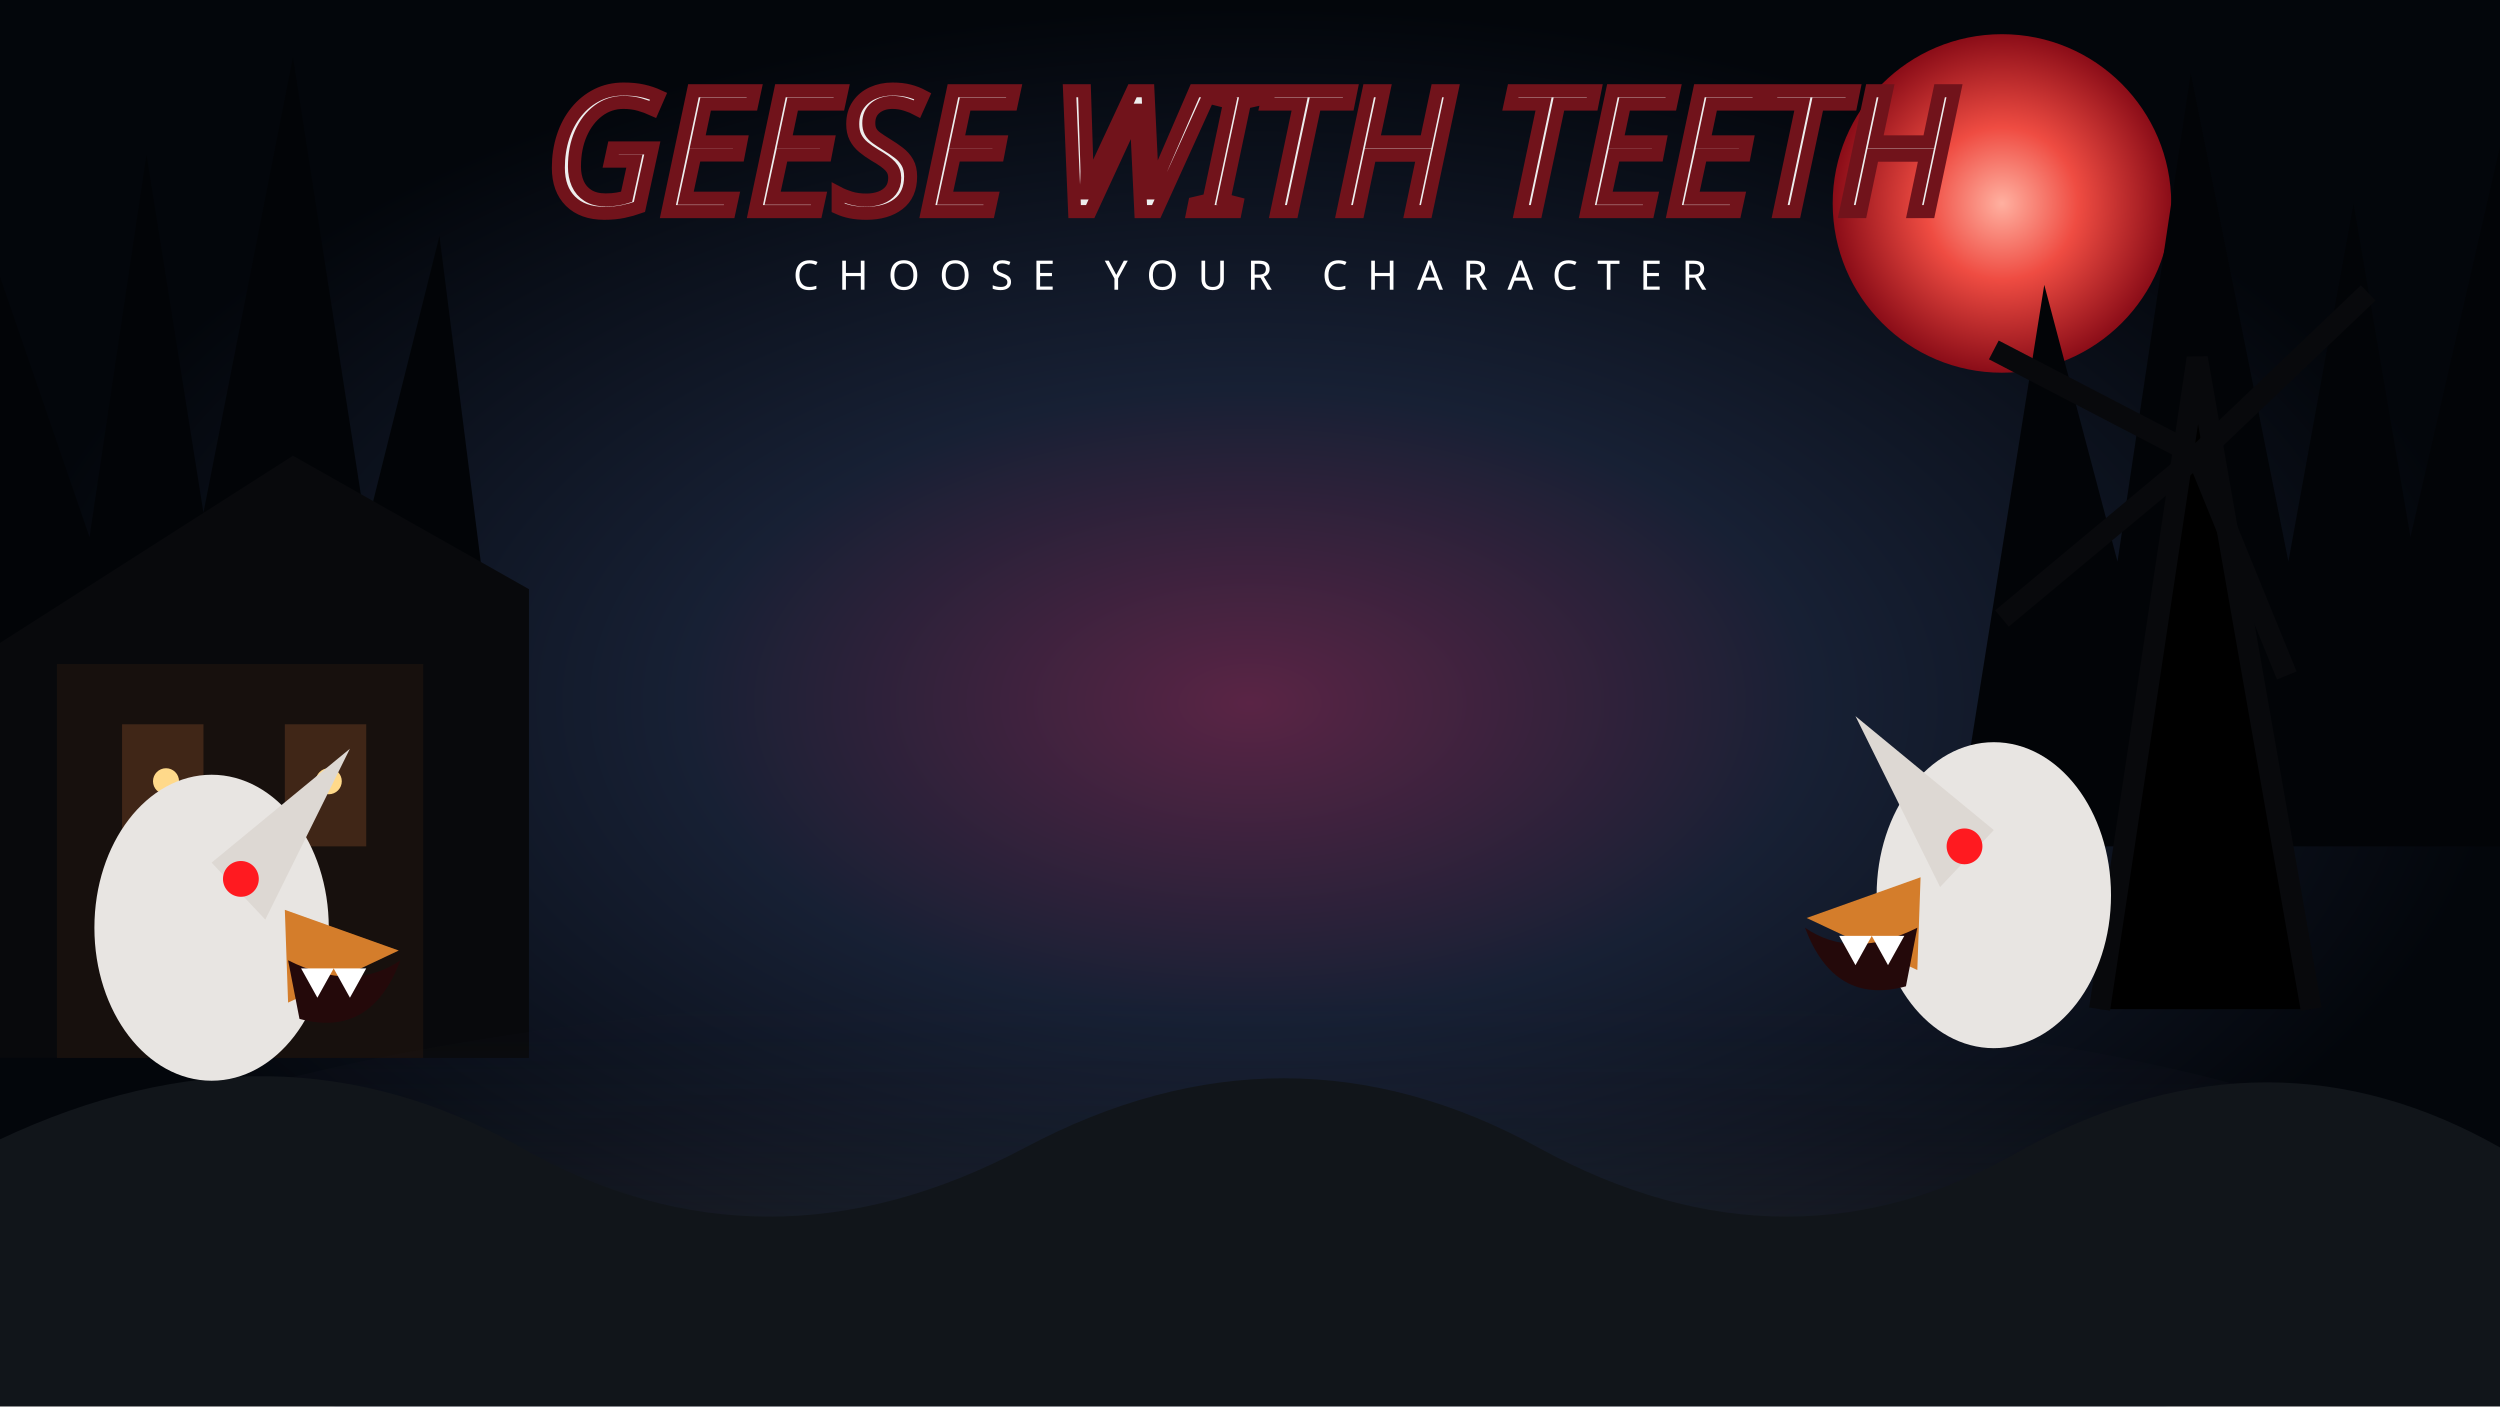
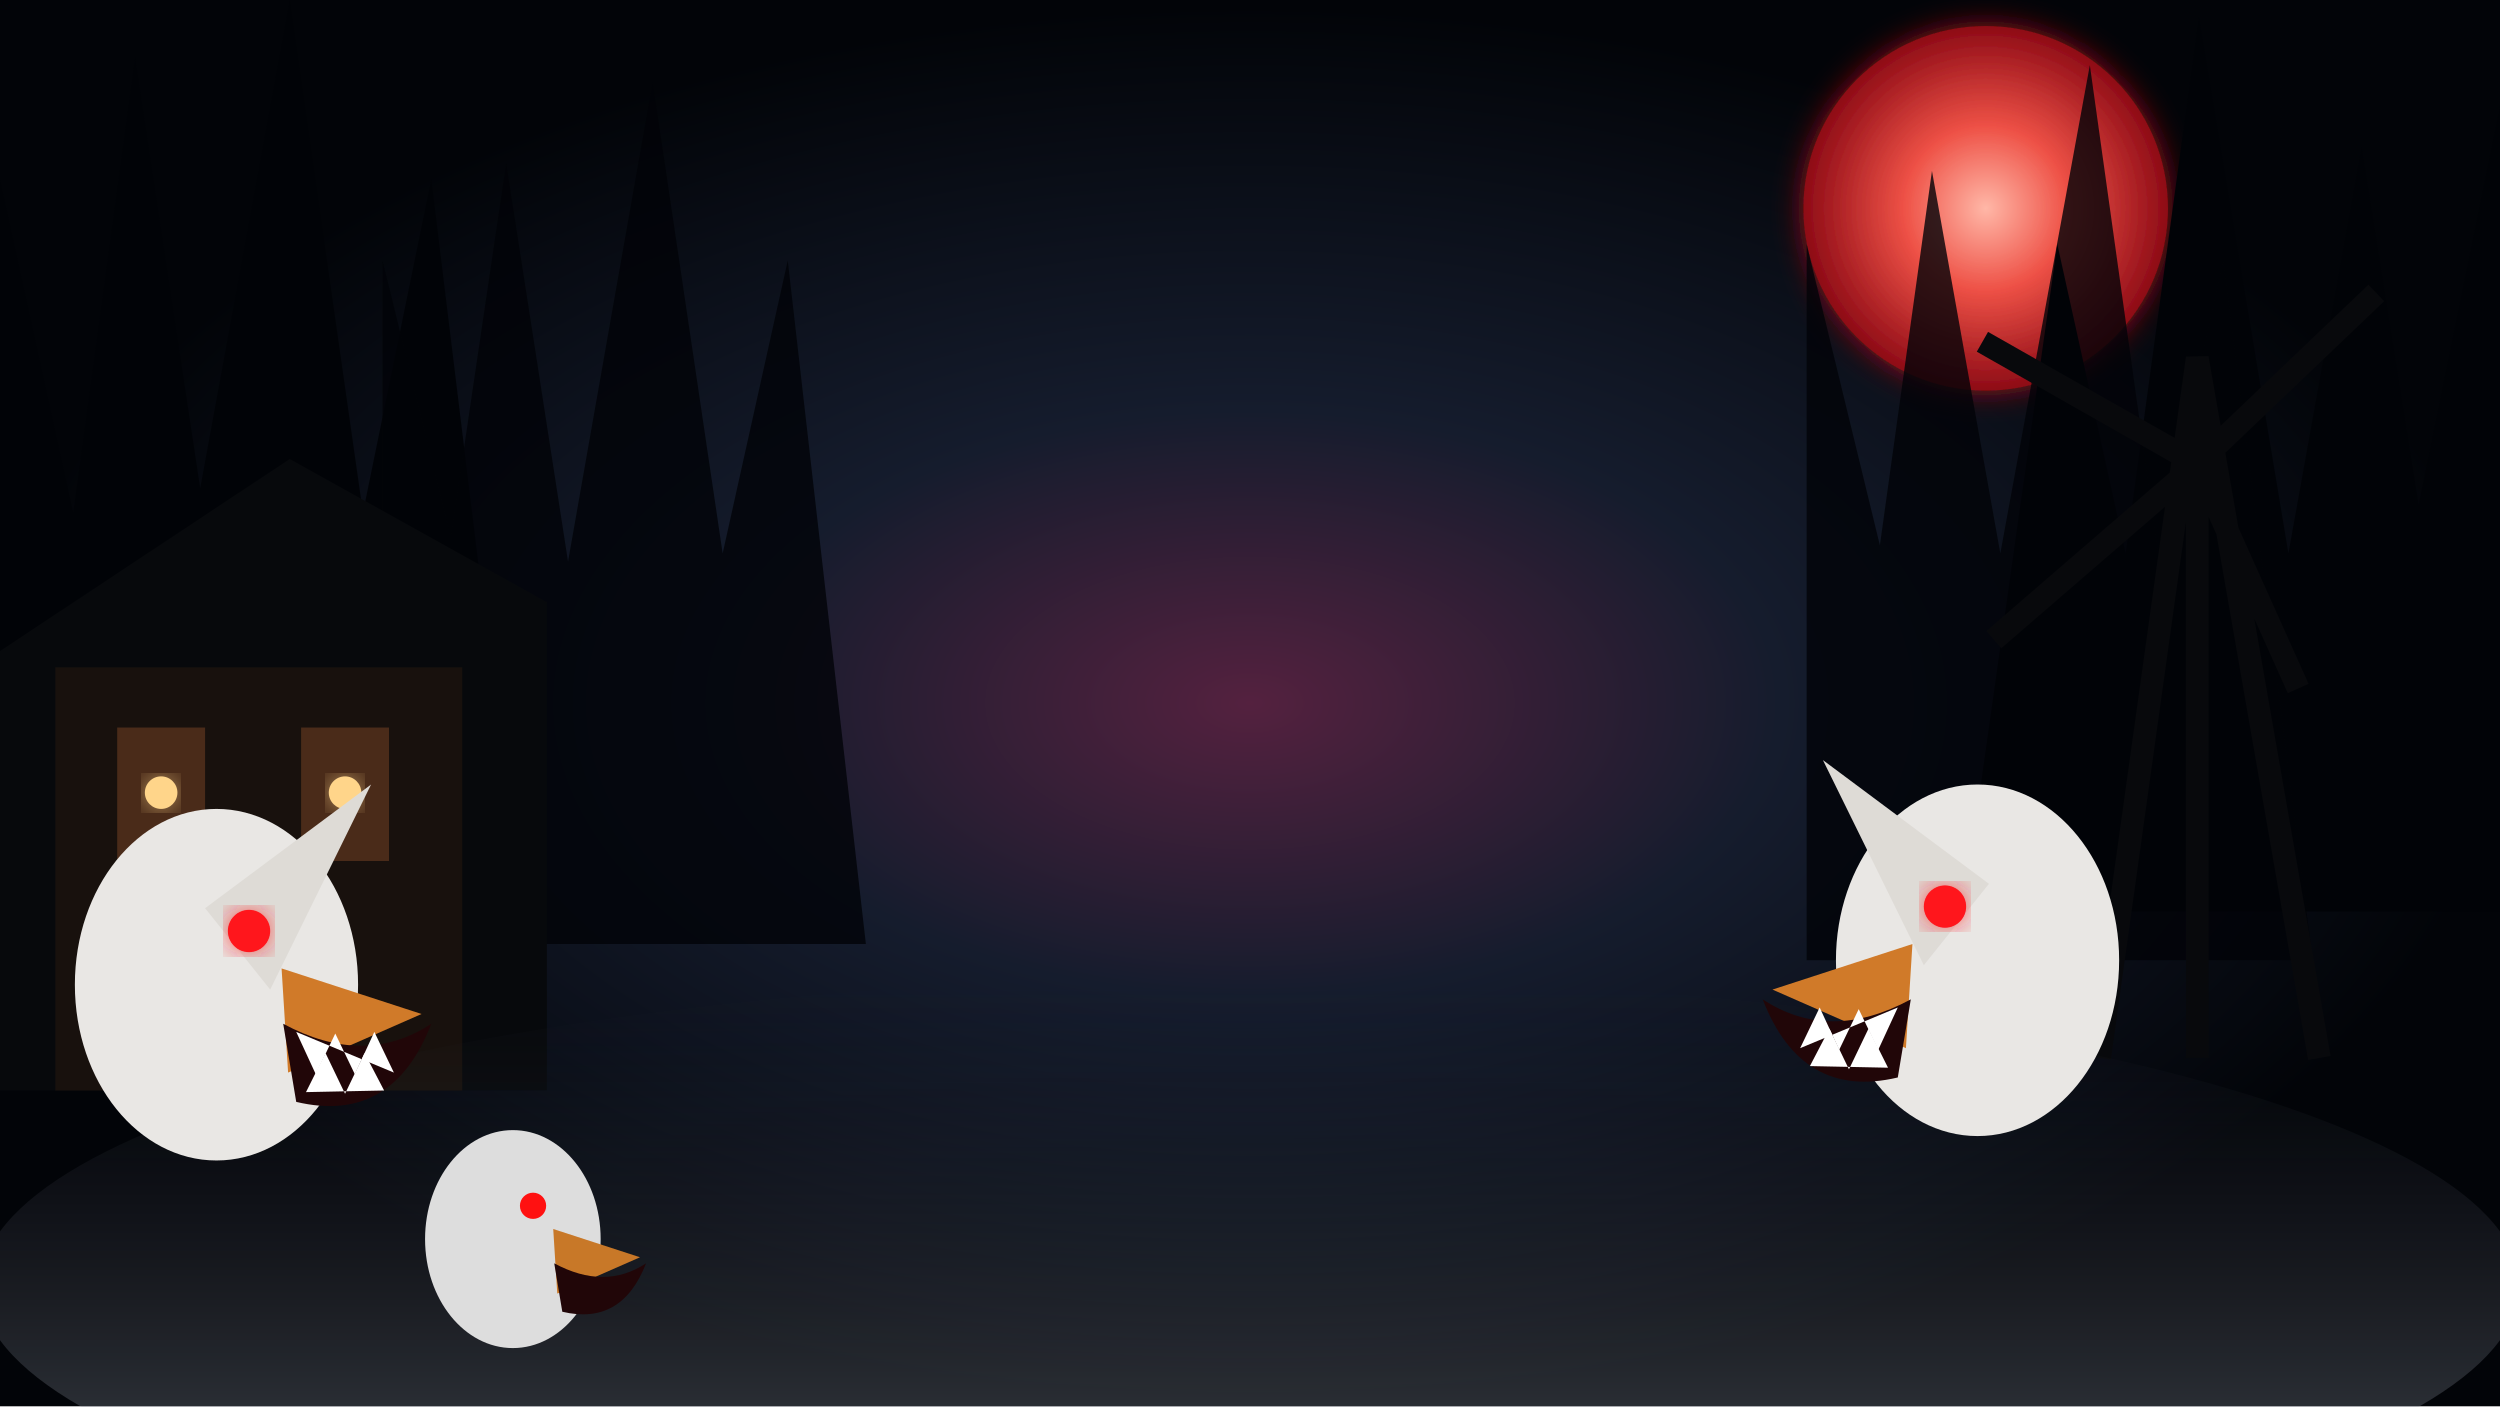
<svg xmlns="http://www.w3.org/2000/svg" viewBox="0 0 1536 864">
  <defs>
    <radialGradient id="sky">
-       <stop stop-color="#5a2445" />
-       <stop offset=".45" stop-color="#172034" />
-       <stop offset="1" stop-color="#03060b" />
+       <stop stop-color="#54213f" />
+       <stop offset=".42" stop-color="#151c2d" />
+       <stop offset="1" stop-color="#020408" />
    </radialGradient>
    <radialGradient id="moon">
-       <stop stop-color="#ffb0a0" />
-       <stop offset=".45" stop-color="#ef4c42" />
-       <stop offset="1" stop-color="#8b0d18" />
+       <stop stop-color="#ffb7a7" />
+       <stop offset=".45" stop-color="#ee5146" />
+       <stop offset="1" stop-color="#8e0b16" />
    </radialGradient>
    <linearGradient id="fog" x2="0" y2="1">
-       <stop stop-color="#101421" stop-opacity="0" />
-       <stop offset="1" stop-color="#afb1c1" stop-opacity=".35" />
+       <stop stop-color="#1d2433" stop-opacity="0" />
+       <stop offset="1" stop-color="#bbc0ca" stop-opacity=".42" />
    </linearGradient>
-     <filter id="blur">
-       <feGaussianBlur stdDeviation="18" />
+     <filter id="glow">
+       <feGaussianBlur stdDeviation="9" result="b" />
+       <feMerge>
+         <feMergeNode in="b" />
+         <feMergeNode in="SourceGraphic" />
+       </feMerge>
    </filter>
  </defs>
  <rect width="1536" height="864" fill="url(#sky)" />
-   <circle cx="1230" cy="125" r="104" fill="url(#moon)" />
-   <g fill="#020407">
-     <path d="M0 500V170l55 160 35-235 35 220 55-280 45 290 45-180 45 355zM1536 520V90l-55 240-35-205-40 220-60-300-45 300-45-170-55 345z" />
+   <circle cx="1220" cy="128" r="112" fill="url(#moon)" filter="url(#glow)" />
+   <g fill="#010307">
+     <path d="M0 560V110l45 205 38-280 40 265 55-300 45 315 42-205 55 450zM1536 560V65l-50 245-35-220-45 250-55-330-45 330-42-190-58 410z" />
+     <path d="M235 580V160l42 170 34-230 38 245 52-295 43 290 40-180 48 420zM1110 590V150l45 185 32-230 42 235 55-300 42 300 40-180 55 430z" opacity=".8" />
  </g>
-   <g fill="#08090c">
-     <path d="M0 650V395l180-115 145 82v288H0z" />
-     <path fill="#17100d" d="M35 408h225v242H35z" />
-     <path fill="#402617" d="M75 445h50v75H75zM175 445h50v75h-50z" />
-     <circle cx="102" cy="480" r="8" fill="#ffd98a" />
-     <circle cx="202" cy="480" r="8" fill="#ffd98a" />
+   <g>
+     <path d="M0 670V400l178-118 158 88v300z" fill="#07090c" />
+     <path d="M34 410h250v260H34z" fill="#18110d" />
+     <path d="M72 447h54v82H72zM185 447h54v82h-54z" fill="#4a2b19" />
+     <circle cx="99" cy="487" r="10" fill="#ffd58a" filter="url(#glow)" />
+     <circle cx="212" cy="487" r="10" fill="#ffd58a" filter="url(#glow)" />
  </g>
-   <g stroke="#08090c" stroke-width="13">
-     <path d="M1350 620V220" />
-     <path d="M1290 620l60-400 70 400" />
-     <path d="M1350 280l-125-65M1350 280l105-100M1350 280l55 135M1350 280l-120 100" />
+   <g stroke="#08090c" stroke-width="14" fill="none">
+     <path d="M1350 650V220M1290 650l60-430 75 430M1350 285l-132-75M1350 285l110-105M1350 285l62 138M1350 285l-125 108" />
  </g>
-   <g fill="#11151a">
-     <ellipse cx="768" cy="760" rx="760" ry="155" fill="url(#fog)" />
-     <path d="M0 864V700q170-80 320 5t310 0q160-85 315 0t300 0q150-80 291 0v159z" />
+   <ellipse cx="768" cy="790" rx="780" ry="190" fill="url(#fog)" />
+   <g transform="translate(28 490)">
+     <ellipse cx="105" cy="115" rx="87" ry="108" fill="#e9e7e4" />
+     <path d="M98 68L200-8l-62 126z" fill="#dedbd6" />
+     <circle cx="125" cy="82" r="13" fill="#ff171e" filter="url(#glow)" />
+     <path d="M145 105l86 28-82 36z" fill="#d07a29" />
+     <path d="M146 139q50 27 91 0-24 62-83 48z" fill="#210608" />
+     <g fill="#fff">
+       <path d="M154 144l12 26 12-25 12 25 12-26 12 25" />
+       <path d="M160 181l12-24 12 25 12-25 12 23" />
+     </g>
  </g>
-   <g font-family="Arial Black,Impact,sans-serif" text-anchor="middle">
-     <text x="768" y="130" font-size="104" font-style="italic" fill="#eee" stroke="#71131b" stroke-width="8">GEESE WITH TEETH</text>
-     <text x="768" y="178" font-size="25" letter-spacing="12" fill="#fff">CHOOSE YOUR CHARACTER</text>
+   <g transform="translate(1320 475) scale(-1 1)">
+     <ellipse cx="105" cy="115" rx="87" ry="108" fill="#e9e7e4" />
+     <path d="M98 68L200-8l-62 126z" fill="#dedbd6" />
+     <circle cx="125" cy="82" r="13" fill="#ff171e" filter="url(#glow)" />
+     <path d="M145 105l86 28-82 36z" fill="#d07a29" />
+     <path d="M146 139q50 27 91 0-24 62-83 48z" fill="#210608" />
+     <g fill="#fff">
+       <path d="M154 144l12 26 12-25 12 25 12-26 12 25" />
+       <path d="M160 181l12-24 12 25 12-25 12 23" />
+     </g>
  </g>
-   <g transform="translate(45 465)">
-     <ellipse cx="85" cy="105" rx="72" ry="94" fill="#e8e5e2" />
-     <path d="M85 65l85-70-52 105z" fill="#ddd8d3" />
-     <circle cx="103" cy="75" r="11" fill="#ff1a20" />
-     <path d="M130 94l70 25-68 32z" fill="#d47d2b" />
-     <path d="M132 125q40 20 69 0-18 48-62 36z" fill="#24090a" />
-     <path d="M140 130l10 18 10-18 10 18 10-18" fill="#fff" />
-   </g>
-   <g transform="translate(1310 445) scale(-1 1)">
-     <ellipse cx="85" cy="105" rx="72" ry="94" fill="#e8e5e2" />
-     <path d="M85 65l85-70-52 105z" fill="#ddd8d3" />
-     <circle cx="103" cy="75" r="11" fill="#ff1a20" />
-     <path d="M130 94l70 25-68 32z" fill="#d47d2b" />
-     <path d="M132 125q40 20 69 0-18 48-62 36z" fill="#24090a" />
-     <path d="M140 130l10 18 10-18 10 18 10-18" fill="#fff" />
+   <g transform="translate(250 690) scale(.62)">
+     <ellipse cx="105" cy="115" rx="87" ry="108" fill="#ddd" />
+     <circle cx="125" cy="82" r="13" fill="#f11" />
+     <path d="M145 105l86 28-82 36z" fill="#c87828" />
+     <path d="M146 139q50 27 91 0-24 62-83 48z" fill="#210608" />
  </g>
</svg>
